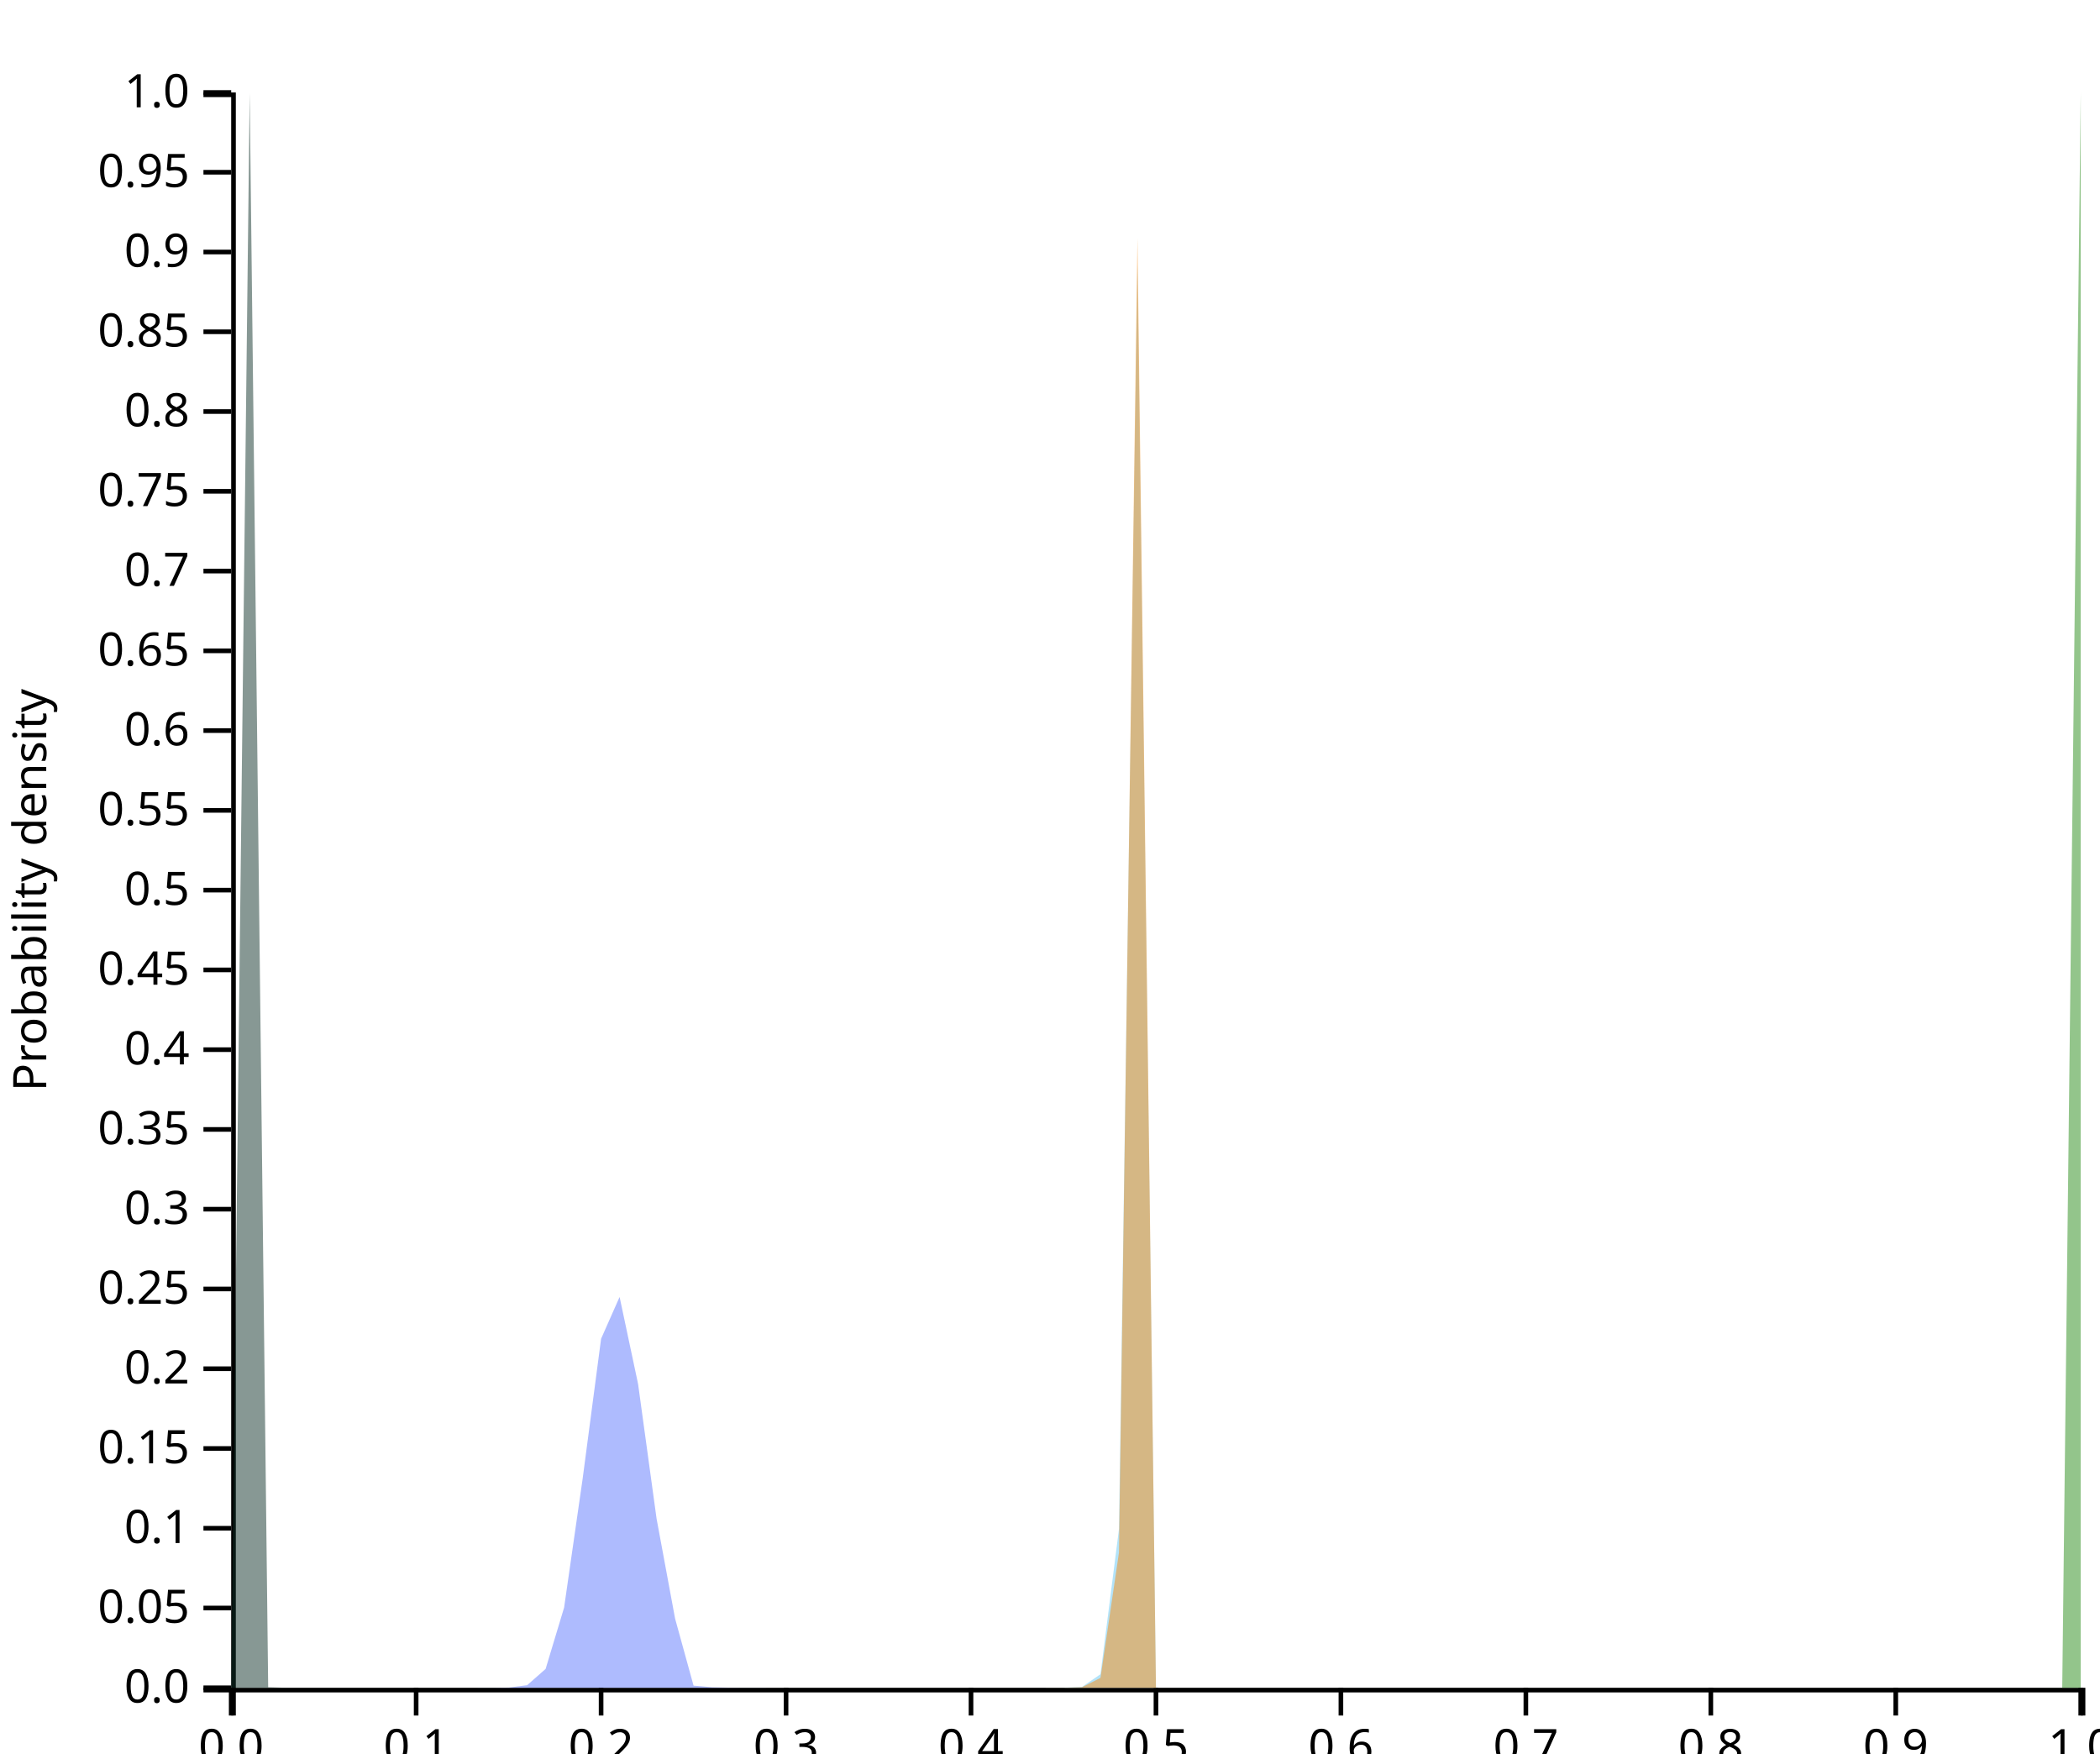
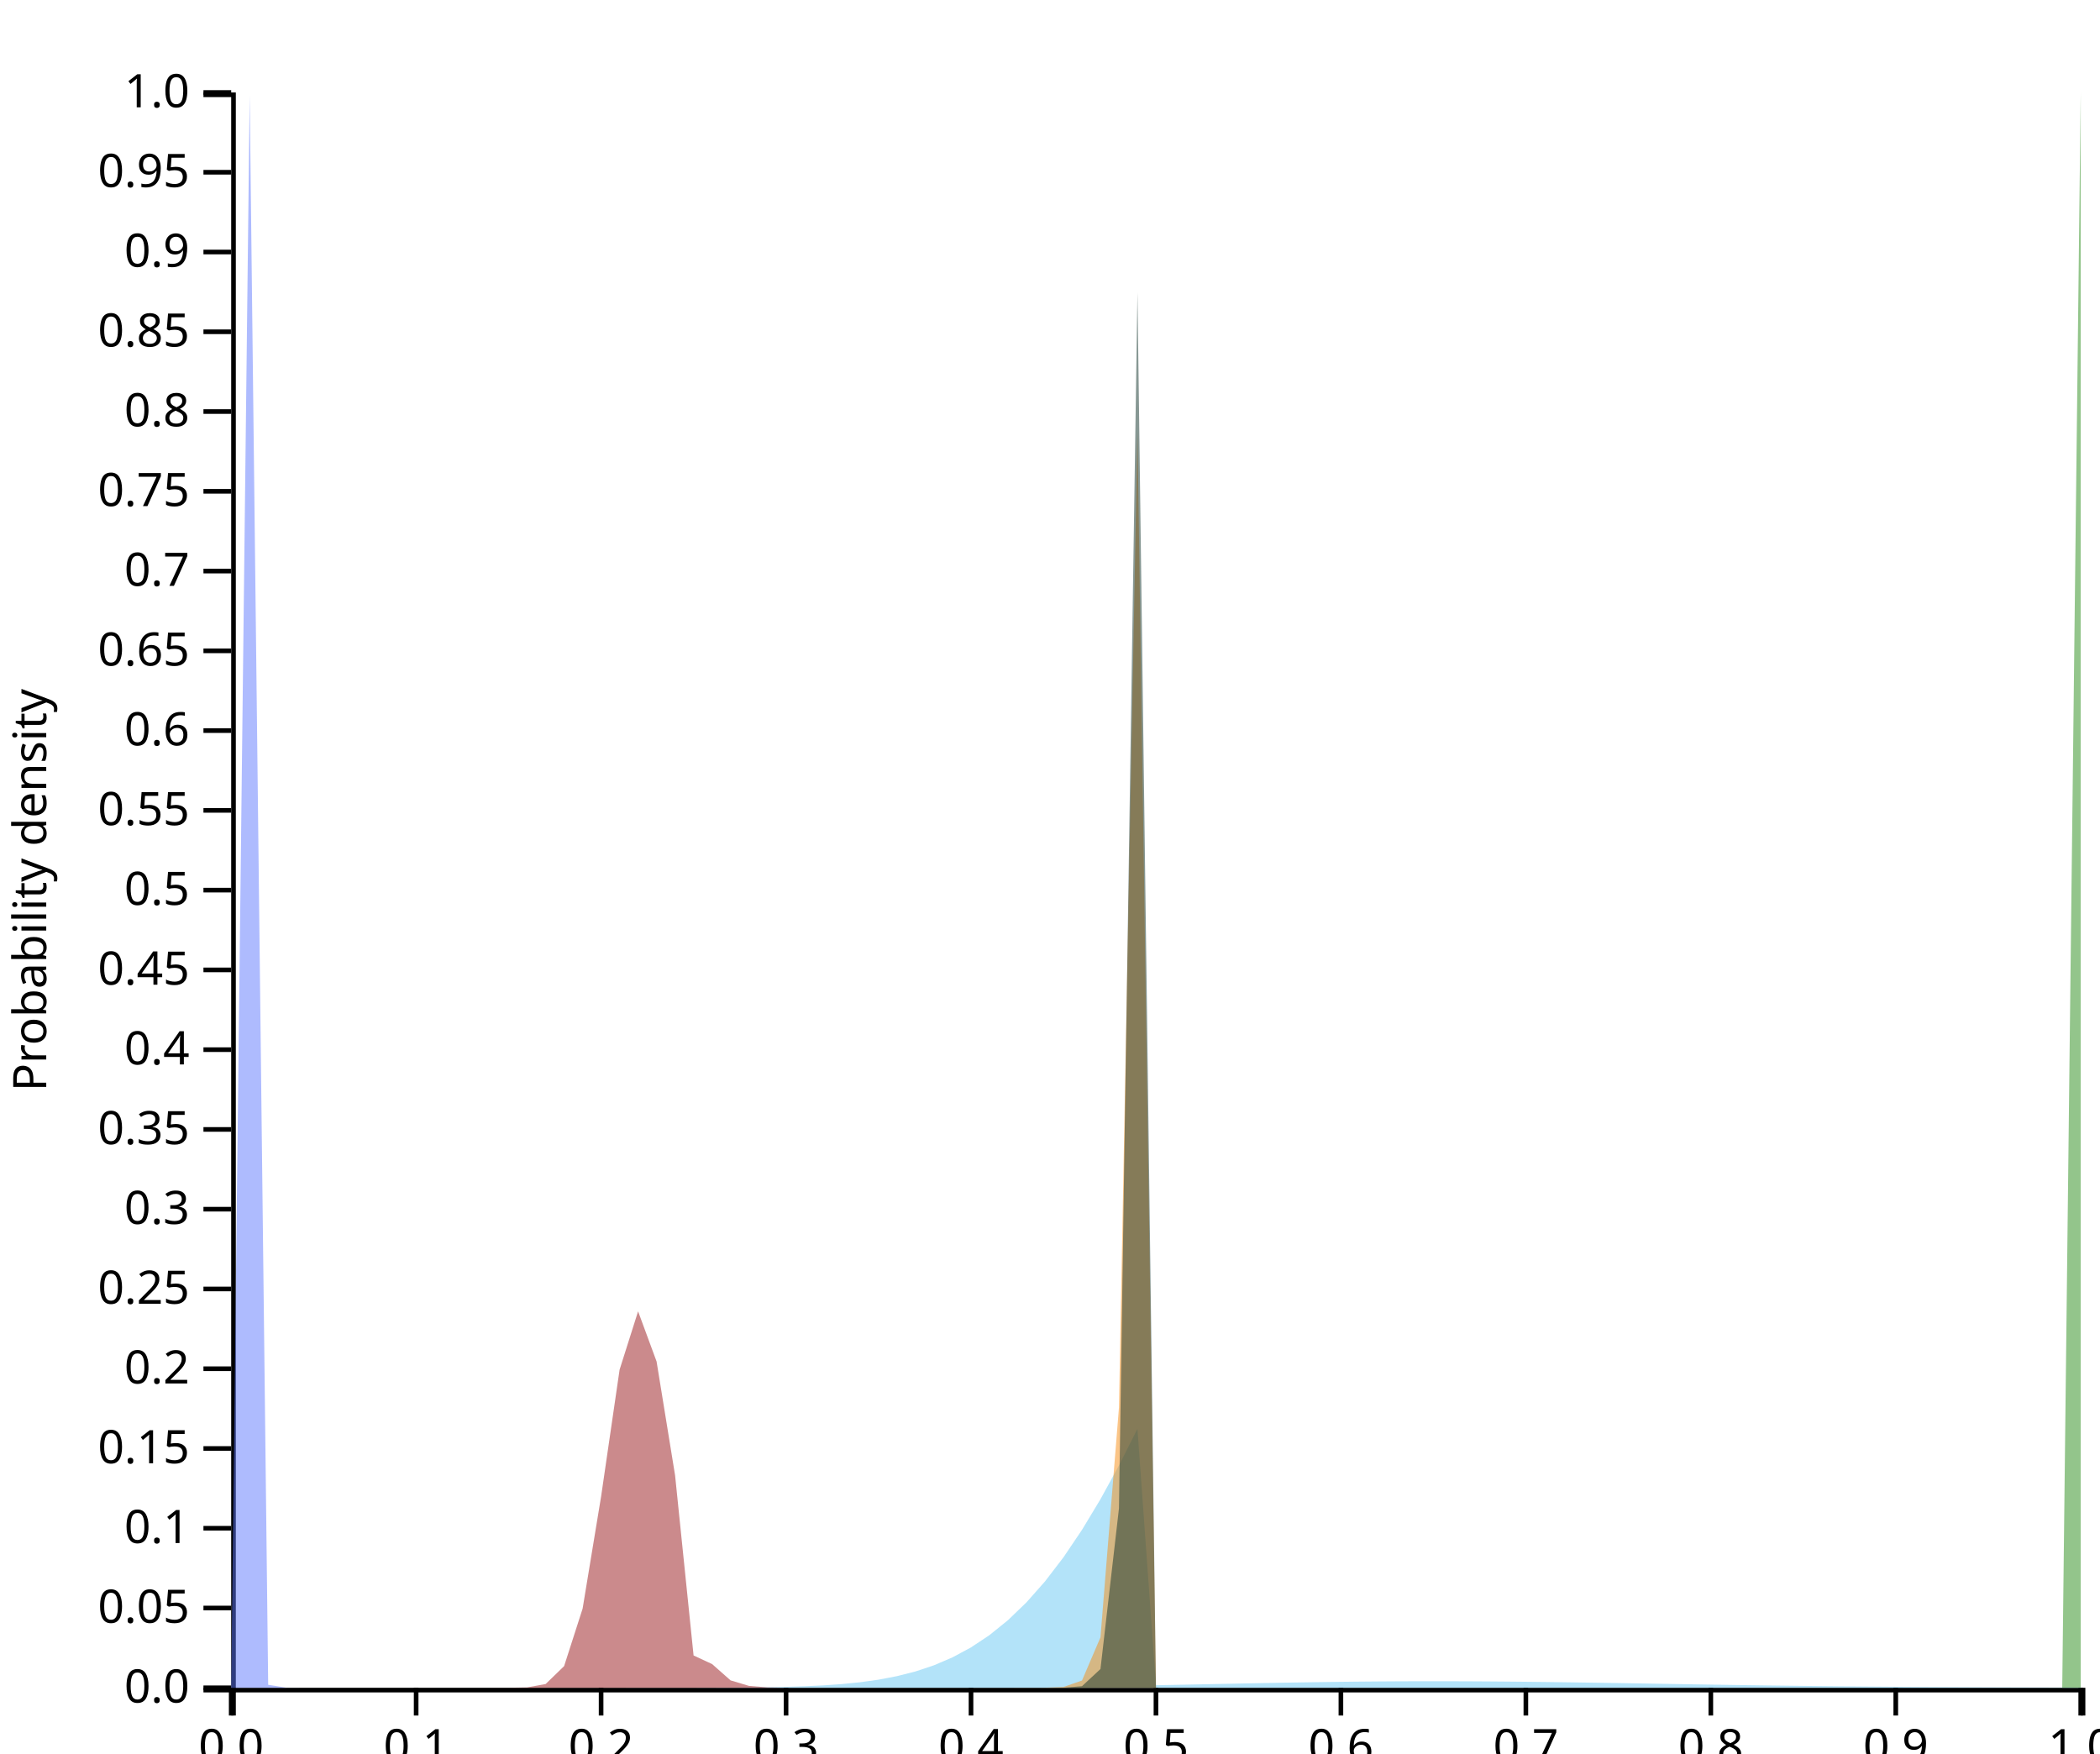
<svg xmlns="http://www.w3.org/2000/svg" baseProfile="full" version="1.1">
  <g fill="none" font-family="sans-serif" font-size="10" text-anchor="middle" transform="translate(0 365)">
    <path class="domain" d="M50.5,6V0.5H450.5V6" stroke="currentColor" />
    <g class="tick" opacity="1" transform="translate(50.0)">
      <line stroke="currentColor" y2="6" />
      <text dy="0.71em" fill="currentColor" y="9">0.0</text>
    </g>
    <g class="tick" opacity="1" transform="translate(90.0)">
      <line stroke="currentColor" y2="6" />
      <text dy="0.71em" fill="currentColor" y="9">0.1</text>
    </g>
    <g class="tick" opacity="1" transform="translate(130.0)">
      <line stroke="currentColor" y2="6" />
      <text dy="0.71em" fill="currentColor" y="9">0.2</text>
    </g>
    <g class="tick" opacity="1" transform="translate(170.0)">
      <line stroke="currentColor" y2="6" />
      <text dy="0.71em" fill="currentColor" y="9">0.3</text>
    </g>
    <g class="tick" opacity="1" transform="translate(210.0)">
      <line stroke="currentColor" y2="6" />
      <text dy="0.71em" fill="currentColor" y="9">0.4</text>
    </g>
    <g class="tick" opacity="1" transform="translate(250.0)">
      <line stroke="currentColor" y2="6" />
      <text dy="0.71em" fill="currentColor" y="9">0.5</text>
    </g>
    <g class="tick" opacity="1" transform="translate(290.0)">
      <line stroke="currentColor" y2="6" />
      <text dy="0.71em" fill="currentColor" y="9">0.6</text>
    </g>
    <g class="tick" opacity="1" transform="translate(330.0)">
      <line stroke="currentColor" y2="6" />
      <text dy="0.71em" fill="currentColor" y="9">0.7</text>
    </g>
    <g class="tick" opacity="1" transform="translate(370.0)">
      <line stroke="currentColor" y2="6" />
      <text dy="0.71em" fill="currentColor" y="9">0.8</text>
    </g>
    <g class="tick" opacity="1" transform="translate(410.0)">
      <line stroke="currentColor" y2="6" />
      <text dy="0.71em" fill="currentColor" y="9">0.9</text>
    </g>
    <g class="tick" opacity="1" transform="translate(450.0)">
      <line stroke="currentColor" y2="6" />
      <text dy="0.71em" fill="currentColor" y="9">1.0</text>
    </g>
  </g>
  <g fill="none" font-family="sans-serif" font-size="10" text-anchor="end" transform="translate(50 0)">
    <path class="domain" d="M-6,365.5H0.5V20.5H-6" stroke="currentColor" />
    <g class="tick" opacity="1" transform="translate(0, 365.0)">
      <line stroke="currentColor" x2="-6" />
      <text dy="0.32em" fill="currentColor" x="-9">0.0</text>
    </g>
    <g class="tick" opacity="1" transform="translate(0, 347.75)">
      <line stroke="currentColor" x2="-6" />
      <text dy="0.32em" fill="currentColor" x="-9">0.05</text>
    </g>
    <g class="tick" opacity="1" transform="translate(0, 330.5)">
      <line stroke="currentColor" x2="-6" />
      <text dy="0.32em" fill="currentColor" x="-9">0.1</text>
    </g>
    <g class="tick" opacity="1" transform="translate(0, 313.25)">
      <line stroke="currentColor" x2="-6" />
      <text dy="0.32em" fill="currentColor" x="-9">0.15</text>
    </g>
    <g class="tick" opacity="1" transform="translate(0, 296.0)">
      <line stroke="currentColor" x2="-6" />
      <text dy="0.32em" fill="currentColor" x="-9">0.2</text>
    </g>
    <g class="tick" opacity="1" transform="translate(0, 278.75)">
      <line stroke="currentColor" x2="-6" />
      <text dy="0.32em" fill="currentColor" x="-9">0.25</text>
    </g>
    <g class="tick" opacity="1" transform="translate(0, 261.5)">
      <line stroke="currentColor" x2="-6" />
      <text dy="0.32em" fill="currentColor" x="-9">0.3</text>
    </g>
    <g class="tick" opacity="1" transform="translate(0, 244.25)">
      <line stroke="currentColor" x2="-6" />
      <text dy="0.32em" fill="currentColor" x="-9">0.35</text>
    </g>
    <g class="tick" opacity="1" transform="translate(0, 227.0)">
      <line stroke="currentColor" x2="-6" />
      <text dy="0.32em" fill="currentColor" x="-9">0.4</text>
    </g>
    <g class="tick" opacity="1" transform="translate(0, 209.75)">
      <line stroke="currentColor" x2="-6" />
      <text dy="0.32em" fill="currentColor" x="-9">0.45</text>
    </g>
    <g class="tick" opacity="1" transform="translate(0, 192.5)">
      <line stroke="currentColor" x2="-6" />
      <text dy="0.32em" fill="currentColor" x="-9">0.5</text>
    </g>
    <g class="tick" opacity="1" transform="translate(0, 175.25)">
      <line stroke="currentColor" x2="-6" />
      <text dy="0.32em" fill="currentColor" x="-9">0.55</text>
    </g>
    <g class="tick" opacity="1" transform="translate(0, 158.0)">
      <line stroke="currentColor" x2="-6" />
      <text dy="0.32em" fill="currentColor" x="-9">0.6</text>
    </g>
    <g class="tick" opacity="1" transform="translate(0, 140.75)">
      <line stroke="currentColor" x2="-6" />
      <text dy="0.32em" fill="currentColor" x="-9">0.65</text>
    </g>
    <g class="tick" opacity="1" transform="translate(0, 123.5)">
      <line stroke="currentColor" x2="-6" />
      <text dy="0.32em" fill="currentColor" x="-9">0.7</text>
    </g>
    <g class="tick" opacity="1" transform="translate(0, 106.25)">
      <line stroke="currentColor" x2="-6" />
      <text dy="0.32em" fill="currentColor" x="-9">0.75</text>
    </g>
    <g class="tick" opacity="1" transform="translate(0, 89.0)">
      <line stroke="currentColor" x2="-6" />
      <text dy="0.32em" fill="currentColor" x="-9">0.8</text>
    </g>
    <g class="tick" opacity="1" transform="translate(0, 71.75)">
      <line stroke="currentColor" x2="-6" />
      <text dy="0.32em" fill="currentColor" x="-9">0.85</text>
    </g>
    <g class="tick" opacity="1" transform="translate(0, 54.5)">
      <line stroke="currentColor" x2="-6" />
      <text dy="0.32em" fill="currentColor" x="-9">0.9</text>
    </g>
    <g class="tick" opacity="1" transform="translate(0, 37.25)">
      <line stroke="currentColor" x2="-6" />
      <text dy="0.32em" fill="currentColor" x="-9">0.95</text>
    </g>
    <g class="tick" opacity="1" transform="translate(0, 20.0)">
      <line stroke="currentColor" x2="-6" />
      <text dy="0.32em" fill="currentColor" x="-9">1.0</text>
    </g>
  </g>
  <text font-family="sans-serif" font-size="10px" text-anchor="middle" x="250" y="395">CCF</text>
  <text font-family="sans-serif" font-size="10px" text-anchor="middle" transform="rotate(-90 10 192.5)" x="10" y="192.5">Probability density</text>
-   <polygon fill="rgb(39,140,24)" opacity="0.5" points=" 50.0,365.0 54.0,365.0 58.0,365.0 62.0,365.0 66.0,365.0 70.0,365.0 74.0,365.0 78.0,365.0 82.0,365.0 86.0,365.0 90.0,365.0 94.0,365.0 98.0,365.0 102.0,365.0 106.0,365.0 110.0,365.0 114.0,365.0 118.0,365.0 122.0,365.0 126.0,365.0 130.0,365.0 134.0,365.0 138.0,365.0 142.0,365.0 146.0,365.0 150.0,365.0 154.0,365.0 158.0,365.0 162.0,365.0 166.0,365.0 170.0,365.0 174.0,365.0 178.0,365.0 182.0,365.0 186.0,365.0 190.0,365.0 194.0,365.0 198.0,365.0 202.0,365.0 206.0,365.0 210.0,365.0 214.0,365.0 218.0,365.0 222.0,365.0 226.0,365.0 230.0,365.0 234.0,365.0 238.0,365.0 242.0,365.0 246.0,365.0 250.0,365.0 254.0,365.0 258.0,365.0 262.0,365.0 266.0,365.0 270.0,365.0 274.0,365.0 278.0,365.0 282.0,365.0 286.0,365.0 290.0,365.0 294.0,365.0 298.0,365.0 302.0,365.0 306.0,365.0 310.0,365.0 314.0,365.0 318.0,365.0 322.0,365.0 326.0,365.0 330.0,365.0 334.0,365.0 338.0,365.0 342.0,365.0 346.0,365.0 350.0,365.0 354.0,365.0 358.0,365.0 362.0,365.0 366.0,365.0 370.0,365.0 374.0,365.0 378.0,365.0 382.0,365.0 386.0,365.0 390.0,365.0 394.0,365.0 398.0,365.0 402.0,365.0 406.0,365.0 410.0,365.0 414.0,365.0 418.0,365.0 422.0,365.0 426.0,365.0 430.0,365.0 434.0,365.0 438.0,365.0 442.0,365 446.0,364.986 450.0,20.013 450.0,365 446.0,365 442.0,365 438.0,365 434.0,365 430.0,365 426.0,365 422.0,365 418.0,365 414,365 410,365 406,365 402,365 398,365 394,365 390,365 386,365 382,365 378,365 374,365 370,365 366,365 362,365 358,365 354,365 350,365 346,365 342,365 338,365 334,365 330,365 326,365 322,365 318,365 314,365 310,365 306,365 302,365 298,365 294,365 290,365 286,365 282,365 278,365 274,365 270,365 266,365 262,365 258,365 254,365 250,365 246,365 242,365 238,365 234,365 230,365 226,365 222,365 218,365 214,365 210,365 206,365 202,365 198,365 194,365 190,365 186,365 182,365 178,365 174,365 170,365 166,365 162,365 158,365 154,365 150,365 146,365 142,365 138,365 134,365 130,365 126,365 122,365 118,365 114,365 110,365 106,365 102,365 98,365 94,365 90,365 86,365 82,365 78,365 74,365 70,365 66,365 62,365 58,365 54,365 50,365" stroke="none" />
-   <polygon fill="rgb(103,200,243)" opacity="0.5" points=" 50.0,365.0 54.0,365.0 58.0,365.0 62.0,365.0 66.0,365.0 70.0,365.0 74.0,365.0 78.0,365.0 82.0,365.0 86.0,365.0 90.0,365.0 94.0,365.0 98.0,365.0 102.0,365.0 106.0,365.0 110.0,365.0 114.0,365.0 118.0,365.0 122.0,365.0 126.0,365.0 130.0,365.0 134.0,365.0 138.0,365.0 142.0,365.0 146.0,365.0 150.0,365.0 154.0,365.0 158.0,365.0 162.0,365.0 166.0,365.0 170.0,365.0 174.0,365.0 178.0,365.0 182.0,365.0 186.0,365.0 190.0,365.0 194.0,365.0 198.0,365.0 202.0,365.0 206.0,365.0 210.0,365.0 214.0,365 218.0,365 222.0,365 226.0,365 230.0,364.991 234.0,364.81 238.0,362.066 242.0,330.679 246.0,57.455 250.0,365.0 254.0,365.0 258.0,365.0 262.0,365.0 266.0,365.0 270.0,365.0 274.0,365.0 278.0,365.0 282.0,365.0 286.0,365.0 290.0,365.0 294.0,365.0 298.0,365.0 302.0,365.0 306.0,365.0 310.0,365.0 314.0,365.0 318.0,365.0 322.0,365.0 326.0,365.0 330.0,365.0 334.0,365.0 338.0,365.0 342.0,365.0 346.0,365.0 350.0,365.0 354.0,365.0 358.0,365.0 362.0,365.0 366.0,365.0 370.0,365.0 374.0,365.0 378.0,365.0 382.0,365.0 386.0,365.0 390.0,365.0 394.0,365.0 398.0,365.0 402.0,365.0 406.0,365.0 410.0,365.0 414.0,365.0 418.0,365.0 422.0,365.0 426.0,365.0 430.0,365.0 434.0,365.0 438.0,365.0 442.0,365.0 446.0,365.0 450.0,365.0 450.0,365 446.0,365 442.0,365 438.0,365 434.0,365 430.0,365 426.0,365 422.0,365 418.0,365 414,365 410,365 406,365 402,365 398,365 394,365 390,365 386,365 382,365 378,365 374,365 370,365 366,365 362,365 358,365 354,365 350,365 346,365 342,365 338,365 334,365 330,365 326,365 322,365 318,365 314,365 310,365 306,365 302,365 298,365 294,365 290,365 286,365 282,365 278,365 274,365 270,365 266,365 262,365 258,365 254,365 250,365 246,365 242,365 238,365 234,365 230,365 226,365 222,365 218,365 214,365 210,365 206,365 202,365 198,365 194,365 190,365 186,365 182,365 178,365 174,365 170,365 166,365 162,365 158,365 154,365 150,365 146,365 142,365 138,365 134,365 130,365 126,365 122,365 118,365 114,365 110,365 106,365 102,365 98,365 94,365 90,365 86,365 82,365 78,365 74,365 70,365 66,365 62,365 58,365 54,365 50,365" stroke="none" />
-   <polygon fill="rgb(248,139,16)" opacity="0.5" points=" 50.0,365.0 54.0,365.0 58.0,365.0 62.0,365.0 66.0,365.0 70.0,365.0 74.0,365.0 78.0,365.0 82.0,365.0 86.0,365.0 90.0,365.0 94.0,365.0 98.0,365.0 102.0,365.0 106.0,365.0 110.0,365.0 114.0,365.0 118.0,365.0 122.0,365.0 126.0,365.0 130.0,365.0 134.0,365.0 138.0,365.0 142.0,365.0 146.0,365.0 150.0,365.0 154.0,365.0 158.0,365.0 162.0,365.0 166.0,365.0 170.0,365.0 174.0,365.0 178.0,365.0 182.0,365.0 186.0,365.0 190.0,365.0 194.0,365.0 198.0,365.0 202.0,365.0 206.0,365.0 210.0,365.0 214.0,365 218.0,365 222.0,365 226.0,365 230.0,364.995 234.0,364.879 238.0,362.861 242.0,335.752 246.0,51.513 250.0,365.0 254.0,365.0 258.0,365.0 262.0,365.0 266.0,365.0 270.0,365.0 274.0,365.0 278.0,365.0 282.0,365.0 286.0,365.0 290.0,365.0 294.0,365.0 298.0,365.0 302.0,365.0 306.0,365.0 310.0,365.0 314.0,365.0 318.0,365.0 322.0,365.0 326.0,365.0 330.0,365.0 334.0,365.0 338.0,365.0 342.0,365.0 346.0,365.0 350.0,365.0 354.0,365.0 358.0,365.0 362.0,365.0 366.0,365.0 370.0,365.0 374.0,365.0 378.0,365.0 382.0,365.0 386.0,365.0 390.0,365.0 394.0,365.0 398.0,365.0 402.0,365.0 406.0,365.0 410.0,365.0 414.0,365.0 418.0,365.0 422.0,365.0 426.0,365.0 430.0,365.0 434.0,365.0 438.0,365.0 442.0,365.0 446.0,365.0 450.0,365.0 450.0,365 446.0,365 442.0,365 438.0,365 434.0,365 430.0,365 426.0,365 422.0,365 418.0,365 414,365 410,365 406,365 402,365 398,365 394,365 390,365 386,365 382,365 378,365 374,365 370,365 366,365 362,365 358,365 354,365 350,365 346,365 342,365 338,365 334,365 330,365 326,365 322,365 318,365 314,365 310,365 306,365 302,365 298,365 294,365 290,365 286,365 282,365 278,365 274,365 270,365 266,365 262,365 258,365 254,365 250,365 246,365 242,365 238,365 234,365 230,365 226,365 222,365 218,365 214,365 210,365 206,365 202,365 198,365 194,365 190,365 186,365 182,365 178,365 174,365 170,365 166,365 162,365 158,365 154,365 150,365 146,365 142,365 138,365 134,365 130,365 126,365 122,365 118,365 114,365 110,365 106,365 102,365 98,365 94,365 90,365 86,365 82,365 78,365 74,365 70,365 66,365 62,365 58,365 54,365 50,365" stroke="none" />
-   <polygon fill="rgb(16,49,41)" opacity="0.5" points=" 50.0,365.0 54.0,20.121 58.0,364.879 62.0,365 66.0,365 70.0,365.0 74.0,365.0 78.0,365.0 82.0,365.0 86.0,365.0 90.0,365.0 94.0,365.0 98.0,365.0 102.0,365.0 106.0,365.0 110.0,365.0 114.0,365.0 118.0,365.0 122.0,365.0 126.0,365.0 130.0,365.0 134.0,365.0 138.0,365.0 142.0,365.0 146.0,365.0 150.0,365.0 154.0,365.0 158.0,365.0 162.0,365.0 166.0,365.0 170.0,365.0 174.0,365.0 178.0,365.0 182.0,365.0 186.0,365.0 190.0,365.0 194.0,365.0 198.0,365.0 202.0,365.0 206.0,365.0 210.0,365.0 214.0,365.0 218.0,365.0 222.0,365.0 226.0,365.0 230.0,365.0 234.0,365.0 238.0,365.0 242.0,365.0 246.0,365.0 250.0,365.0 254.0,365.0 258.0,365.0 262.0,365.0 266.0,365.0 270.0,365.0 274.0,365.0 278.0,365.0 282.0,365.0 286.0,365.0 290.0,365.0 294.0,365.0 298.0,365.0 302.0,365.0 306.0,365.0 310.0,365.0 314.0,365.0 318.0,365.0 322.0,365.0 326.0,365.0 330.0,365.0 334.0,365.0 338.0,365.0 342.0,365.0 346.0,365.0 350.0,365.0 354.0,365.0 358.0,365.0 362.0,365.0 366.0,365.0 370.0,365.0 374.0,365.0 378.0,365.0 382.0,365.0 386.0,365.0 390.0,365.0 394.0,365.0 398.0,365.0 402.0,365.0 406.0,365.0 410.0,365.0 414.0,365.0 418.0,365.0 422.0,365.0 426.0,365.0 430.0,365.0 434.0,365.0 438.0,365.0 442.0,365.0 446.0,365.0 450.0,365.0 450.0,365 446.0,365 442.0,365 438.0,365 434.0,365 430.0,365 426.0,365 422.0,365 418.0,365 414,365 410,365 406,365 402,365 398,365 394,365 390,365 386,365 382,365 378,365 374,365 370,365 366,365 362,365 358,365 354,365 350,365 346,365 342,365 338,365 334,365 330,365 326,365 322,365 318,365 314,365 310,365 306,365 302,365 298,365 294,365 290,365 286,365 282,365 278,365 274,365 270,365 266,365 262,365 258,365 254,365 250,365 246,365 242,365 238,365 234,365 230,365 226,365 222,365 218,365 214,365 210,365 206,365 202,365 198,365 194,365 190,365 186,365 182,365 178,365 174,365 170,365 166,365 162,365 158,365 154,365 150,365 146,365 142,365 138,365 134,365 130,365 126,365 122,365 118,365 114,365 110,365 106,365 102,365 98,365 94,365 90,365 86,365 82,365 78,365 74,365 70,365 66,365 62,365 58,365 54,365 50,365" stroke="none" />
-   <polygon fill="rgb(93,119,254)" opacity="0.5" points=" 50.0,365.0 54.0,365.0 58.0,365.0 62.0,365.0 66.0,365.0 70.0,365.0 74.0,365.0 78.0,365.0 82.0,365.0 86.0,365.0 90.0,365.0 94.0,365.0 98.0,365 102.0,365 106.0,364.999 110.0,364.959 114.0,364.446 118.0,360.921 122.0,347.651 126.0,319.85 130.0,289.517 134.0,280.479 138.0,299.304 142.0,328.435 146.0,350.029 150.0,364.543 154.0,364.892 158.0,364.98 162.0,364.997 166.0,365 170.0,365 174.0,365 178.0,365 182.0,365 186.0,365 190.0,365.0 194.0,365.0 198.0,365.0 202.0,365.0 206.0,365.0 210.0,365.0 214.0,365.0 218.0,365.0 222.0,365.0 226.0,365.0 230.0,365.0 234.0,365.0 238.0,365.0 242.0,365.0 246.0,365.0 250.0,365.0 254.0,365.0 258.0,365.0 262.0,365.0 266.0,365.0 270.0,365.0 274.0,365.0 278.0,365.0 282.0,365.0 286.0,365.0 290.0,365.0 294.0,365.0 298.0,365.0 302.0,365.0 306.0,365.0 310.0,365.0 314.0,365.0 318.0,365.0 322.0,365.0 326.0,365.0 330.0,365.0 334.0,365.0 338.0,365.0 342.0,365.0 346.0,365.0 350.0,365.0 354.0,365.0 358.0,365.0 362.0,365.0 366.0,365.0 370.0,365.0 374.0,365.0 378.0,365.0 382.0,365.0 386.0,365.0 390.0,365.0 394.0,365.0 398.0,365.0 402.0,365.0 406.0,365.0 410.0,365.0 414.0,365.0 418.0,365.0 422.0,365.0 426.0,365.0 430.0,365.0 434.0,365.0 438.0,365.0 442.0,365.0 446.0,365.0 450.0,365.0 450.0,365 446.0,365 442.0,365 438.0,365 434.0,365 430.0,365 426.0,365 422.0,365 418.0,365 414,365 410,365 406,365 402,365 398,365 394,365 390,365 386,365 382,365 378,365 374,365 370,365 366,365 362,365 358,365 354,365 350,365 346,365 342,365 338,365 334,365 330,365 326,365 322,365 318,365 314,365 310,365 306,365 302,365 298,365 294,365 290,365 286,365 282,365 278,365 274,365 270,365 266,365 262,365 258,365 254,365 250,365 246,365 242,365 238,365 234,365 230,365 226,365 222,365 218,365 214,365 210,365 206,365 202,365 198,365 194,365 190,365 186,365 182,365 178,365 174,365 170,365 166,365 162,365 158,365 154,365 150,365 146,365 142,365 138,365 134,365 130,365 126,365 122,365 118,365 114,365 110,365 106,365 102,365 98,365 94,365 90,365 86,365 82,365 78,365 74,365 70,365 66,365 62,365 58,365 54,365 50,365" stroke="none" />
+   <polygon fill="rgb(39,140,24)" opacity="0.5" points=" 50.0,365.0 54.0,365.0 58.0,365.0 62.0,365.0 66.0,365.0 70.0,365.0 74.0,365.0 78.0,365.0 82.0,365.0 86.0,365.0 90.0,365.0 94.0,365.0 98.0,365.0 102.0,365.0 106.0,365.0 110.0,365.0 114.0,365.0 118.0,365.0 122.0,365.0 126.0,365.0 130.0,365.0 134.0,365.0 138.0,365.0 142.0,365.0 146.0,365.0 150.0,365.0 154.0,365.0 158.0,365.0 162.0,365.0 166.0,365.0 170.0,365.0 174.0,365.0 178.0,365.0 182.0,365.0 186.0,365.0 190.0,365.0 194.0,365.0 198.0,365.0 202.0,365.0 206.0,365.0 210.0,365.0 214.0,365.0 218.0,365.0 222.0,365.0 226.0,365.0 230.0,365.0 234.0,365.0 238.0,365.0 242.0,365.0 246.0,365.0 250.0,365.0 254.0,365.0 258.0,365.0 262.0,365.0 266.0,365.0 270.0,365.0 274.0,365.0 278.0,365.0 282.0,365.0 286.0,365.0 290.0,365.0 294.0,365.0 298.0,365.0 302.0,365.0 306.0,365.0 310.0,365.0 314.0,365.0 318.0,365.0 322.0,365.0 326.0,365.0 330.0,365.0 334.0,365.0 338.0,365.0 342.0,365.0 346.0,365.0 350.0,365.0 354.0,365.0 358.0,365.0 362.0,365.0 366.0,365.0 370.0,365.0 374.0,365.0 378.0,365.0 382.0,365.0 386.0,365.0 390.0,365.0 394.0,365.0 398.0,365.0 402.0,365.0 406.0,365.0 410.0,365.0 414.0,365.0 418.0,365.0 422.0,365.0 426.0,365.0 430.0,365.0 434.0,365.0 438.0,365.0 442.0,365 446.0,364.994 450.0,20.005 450.0,365 446.0,365 442.0,365 438.0,365 434.0,365 430.0,365 426.0,365 422.0,365 418.0,365 414,365 410,365 406,365 402,365 398,365 394,365 390,365 386,365 382,365 378,365 374,365 370,365 366,365 362,365 358,365 354,365 350,365 346,365 342,365 338,365 334,365 330,365 326,365 322,365 318,365 314,365 310,365 306,365 302,365 298,365 294,365 290,365 286,365 282,365 278,365 274,365 270,365 266,365 262,365 258,365 254,365 250,365 246,365 242,365 238,365 234,365 230,365 226,365 222,365 218,365 214,365 210,365 206,365 202,365 198,365 194,365 190,365 186,365 182,365 178,365 174,365 170,365 166,365 162,365 158,365 154,365 150,365 146,365 142,365 138,365 134,365 130,365 126,365 122,365 118,365 114,365 110,365 106,365 102,365 98,365 94,365 90,365 86,365 82,365 78,365 74,365 70,365 66,365 62,365 58,365 54,365 50,365" stroke="none" />
+   <polygon fill="rgb(103,200,243)" opacity="0.5" points=" 50.0,365.0 54.0,365.0 58.0,365.0 62.0,365.0 66.0,365.0 70.0,365.0 74.0,365.0 78.0,365.0 82.0,365.0 86.0,365.0 90.0,365.0 94.0,365 98.0,365 102.0,365 106.0,365 110.0,365 114.0,365 118.0,365 122.0,365 126.0,365 130.0,365 134.0,365 138.0,364.999 142.0,364.997 146.0,364.995 150.0,364.989 154.0,364.979 158.0,364.961 162.0,364.93 166.0,364.88 170.0,364.798 174.0,364.672 178.0,364.482 182.0,364.203 186.0,363.804 190.0,363.246 194.0,362.483 198.0,361.464 202.0,360.13 206.0,358.419 210.0,356.265 214.0,353.604 218.0,350.374 222.0,346.52 226.0,341.999 230.0,336.779 234.0,330.848 238.0,324.215 242.0,316.909 246.0,308.984 250.0,364.444 254.0,364.368 258.0,364.288 262.0,364.207 266.0,364.126 270.0,364.046 274.0,363.968 278.0,363.895 282.0,363.827 286.0,363.765 290.0,363.711 294.0,363.666 298.0,363.631 302.0,363.605 306.0,363.589 310.0,363.584 314.0,363.589 318.0,363.604 322.0,363.628 326.0,363.661 330.0,363.701 334.0,363.748 338.0,363.801 342.0,363.859 346.0,363.92 350.0,363.984 354.0,364.05 358.0,364.116 362.0,364.183 366.0,364.248 370.0,364.312 374.0,364.373 378.0,364.432 382.0,364.488 386.0,364.541 390.0,364.59 394.0,364.636 398.0,364.678 402.0,364.716 406.0,364.751 410.0,364.783 414.0,364.811 418.0,364.837 422.0,364.859 426.0,364.879 430.0,364.897 434.0,364.912 438.0,364.925 442.0,364.937 446.0,364.946 450.0,364.955 450.0,365 446.0,365 442.0,365 438.0,365 434.0,365 430.0,365 426.0,365 422.0,365 418.0,365 414,365 410,365 406,365 402,365 398,365 394,365 390,365 386,365 382,365 378,365 374,365 370,365 366,365 362,365 358,365 354,365 350,365 346,365 342,365 338,365 334,365 330,365 326,365 322,365 318,365 314,365 310,365 306,365 302,365 298,365 294,365 290,365 286,365 282,365 278,365 274,365 270,365 266,365 262,365 258,365 254,365 250,365 246,365 242,365 238,365 234,365 230,365 226,365 222,365 218,365 214,365 210,365 206,365 202,365 198,365 194,365 190,365 186,365 182,365 178,365 174,365 170,365 166,365 162,365 158,365 154,365 150,365 146,365 142,365 138,365 134,365 130,365 126,365 122,365 118,365 114,365 110,365 106,365 102,365 98,365 94,365 90,365 86,365 82,365 78,365 74,365 70,365 66,365 62,365 58,365 54,365 50,365" stroke="none" />
+   <polygon fill="rgb(248,139,16)" opacity="0.5" points=" 50.0,365.0 54.0,365.0 58.0,365.0 62.0,365.0 66.0,365.0 70.0,365.0 74.0,365.0 78.0,365.0 82.0,365.0 86.0,365.0 90.0,365.0 94.0,365.0 98.0,365.0 102.0,365.0 106.0,365.0 110.0,365.0 114.0,365.0 118.0,365.0 122.0,365.0 126.0,365.0 130.0,365.0 134.0,365.0 138.0,365.0 142.0,365.0 146.0,365.0 150.0,365.0 154.0,365.0 158.0,365.0 162.0,365.0 166.0,365.0 170.0,365.0 174.0,365.0 178.0,365.0 182.0,365.0 186.0,365.0 190.0,365.0 194.0,365.0 198.0,365.0 202.0,365.0 206.0,365 210.0,365 214.0,365 218.0,365 222.0,364.999 226.0,364.984 230.0,364.821 234.0,363.429 238.0,354.089 242.0,304.382 246.0,93.298 250.0,365.0 254.0,365.0 258.0,365.0 262.0,365.0 266.0,365.0 270.0,365.0 274.0,365.0 278.0,365.0 282.0,365.0 286.0,365.0 290.0,365.0 294.0,365.0 298.0,365.0 302.0,365.0 306.0,365.0 310.0,365.0 314.0,365.0 318.0,365.0 322.0,365.0 326.0,365.0 330.0,365.0 334.0,365.0 338.0,365.0 342.0,365.0 346.0,365.0 350.0,365.0 354.0,365.0 358.0,365.0 362.0,365.0 366.0,365.0 370.0,365.0 374.0,365.0 378.0,365.0 382.0,365.0 386.0,365.0 390.0,365.0 394.0,365.0 398.0,365.0 402.0,365.0 406.0,365.0 410.0,365.0 414.0,365.0 418.0,365.0 422.0,365.0 426.0,365.0 430.0,365.0 434.0,365.0 438.0,365.0 442.0,365.0 446.0,365.0 450.0,365.0 450.0,365 446.0,365 442.0,365 438.0,365 434.0,365 430.0,365 426.0,365 422.0,365 418.0,365 414,365 410,365 406,365 402,365 398,365 394,365 390,365 386,365 382,365 378,365 374,365 370,365 366,365 362,365 358,365 354,365 350,365 346,365 342,365 338,365 334,365 330,365 326,365 322,365 318,365 314,365 310,365 306,365 302,365 298,365 294,365 290,365 286,365 282,365 278,365 274,365 270,365 266,365 262,365 258,365 254,365 250,365 246,365 242,365 238,365 234,365 230,365 226,365 222,365 218,365 214,365 210,365 206,365 202,365 198,365 194,365 190,365 186,365 182,365 178,365 174,365 170,365 166,365 162,365 158,365 154,365 150,365 146,365 142,365 138,365 134,365 130,365 126,365 122,365 118,365 114,365 110,365 106,365 102,365 98,365 94,365 90,365 86,365 82,365 78,365 74,365 70,365 66,365 62,365 58,365 54,365 50,365" stroke="none" />
+   <polygon fill="rgb(16,49,41)" opacity="0.5" points=" 50.0,365.0 54.0,365.0 58.0,365.0 62.0,365.0 66.0,365.0 70.0,365.0 74.0,365.0 78.0,365.0 82.0,365.0 86.0,365.0 90.0,365.0 94.0,365.0 98.0,365.0 102.0,365.0 106.0,365.0 110.0,365.0 114.0,365.0 118.0,365.0 122.0,365.0 126.0,365.0 130.0,365.0 134.0,365.0 138.0,365.0 142.0,365.0 146.0,365.0 150.0,365.0 154.0,365.0 158.0,365.0 162.0,365.0 166.0,365.0 170.0,365.0 174.0,365.0 178.0,365.0 182.0,365.0 186.0,365.0 190.0,365.0 194.0,365.0 198.0,365.0 202.0,365.0 206.0,365.0 210.0,365 214.0,365 218.0,365 222.0,365 226.0,364.999 230.0,364.977 234.0,364.657 238.0,360.94 242.0,326.202 246.0,63.226 250.0,365.0 254.0,365.0 258.0,365.0 262.0,365.0 266.0,365.0 270.0,365.0 274.0,365.0 278.0,365.0 282.0,365.0 286.0,365.0 290.0,365.0 294.0,365.0 298.0,365.0 302.0,365.0 306.0,365.0 310.0,365.0 314.0,365.0 318.0,365.0 322.0,365.0 326.0,365.0 330.0,365.0 334.0,365.0 338.0,365.0 342.0,365.0 346.0,365.0 350.0,365.0 354.0,365.0 358.0,365.0 362.0,365.0 366.0,365.0 370.0,365.0 374.0,365.0 378.0,365.0 382.0,365.0 386.0,365.0 390.0,365.0 394.0,365.0 398.0,365.0 402.0,365.0 406.0,365.0 410.0,365.0 414.0,365.0 418.0,365.0 422.0,365.0 426.0,365.0 430.0,365.0 434.0,365.0 438.0,365.0 442.0,365.0 446.0,365.0 450.0,365.0 450.0,365 446.0,365 442.0,365 438.0,365 434.0,365 430.0,365 426.0,365 422.0,365 418.0,365 414,365 410,365 406,365 402,365 398,365 394,365 390,365 386,365 382,365 378,365 374,365 370,365 366,365 362,365 358,365 354,365 350,365 346,365 342,365 338,365 334,365 330,365 326,365 322,365 318,365 314,365 310,365 306,365 302,365 298,365 294,365 290,365 286,365 282,365 278,365 274,365 270,365 266,365 262,365 258,365 254,365 250,365 246,365 242,365 238,365 234,365 230,365 226,365 222,365 218,365 214,365 210,365 206,365 202,365 198,365 194,365 190,365 186,365 182,365 178,365 174,365 170,365 166,365 162,365 158,365 154,365 150,365 146,365 142,365 138,365 134,365 130,365 126,365 122,365 118,365 114,365 110,365 106,365 102,365 98,365 94,365 90,365 86,365 82,365 78,365 74,365 70,365 66,365 62,365 58,365 54,365 50,365" stroke="none" />
+   <polygon fill="rgb(93,119,254)" opacity="0.5" points=" 50.0,365.0 54.0,20.646 58.0,364.355 62.0,364.999 66.0,365 70.0,365 74.0,365.0 78.0,365.0 82.0,365.0 86.0,365.0 90.0,365.0 94.0,365.0 98.0,365.0 102.0,365.0 106.0,365.0 110.0,365.0 114.0,365.0 118.0,365.0 122.0,365.0 126.0,365.0 130.0,365.0 134.0,365.0 138.0,365.0 142.0,365.0 146.0,365.0 150.0,365.0 154.0,365.0 158.0,365.0 162.0,365.0 166.0,365.0 170.0,365.0 174.0,365.0 178.0,365.0 182.0,365.0 186.0,365.0 190.0,365.0 194.0,365.0 198.0,365.0 202.0,365.0 206.0,365.0 210.0,365.0 214.0,365.0 218.0,365.0 222.0,365.0 226.0,365.0 230.0,365.0 234.0,365.0 238.0,365.0 242.0,365.0 246.0,365.0 250.0,365.0 254.0,365.0 258.0,365.0 262.0,365.0 266.0,365.0 270.0,365.0 274.0,365.0 278.0,365.0 282.0,365.0 286.0,365.0 290.0,365.0 294.0,365.0 298.0,365.0 302.0,365.0 306.0,365.0 310.0,365.0 314.0,365.0 318.0,365.0 322.0,365.0 326.0,365.0 330.0,365.0 334.0,365.0 338.0,365.0 342.0,365.0 346.0,365.0 350.0,365.0 354.0,365.0 358.0,365.0 362.0,365.0 366.0,365.0 370.0,365.0 374.0,365.0 378.0,365.0 382.0,365.0 386.0,365.0 390.0,365.0 394.0,365.0 398.0,365.0 402.0,365.0 406.0,365.0 410.0,365.0 414.0,365.0 418.0,365.0 422.0,365.0 426.0,365.0 430.0,365.0 434.0,365.0 438.0,365.0 442.0,365.0 446.0,365.0 450.0,365.0 450.0,365 446.0,365 442.0,365 438.0,365 434.0,365 430.0,365 426.0,365 422.0,365 418.0,365 414,365 410,365 406,365 402,365 398,365 394,365 390,365 386,365 382,365 378,365 374,365 370,365 366,365 362,365 358,365 354,365 350,365 346,365 342,365 338,365 334,365 330,365 326,365 322,365 318,365 314,365 310,365 306,365 302,365 298,365 294,365 290,365 286,365 282,365 278,365 274,365 270,365 266,365 262,365 258,365 254,365 250,365 246,365 242,365 238,365 234,365 230,365 226,365 222,365 218,365 214,365 210,365 206,365 202,365 198,365 194,365 190,365 186,365 182,365 178,365 174,365 170,365 166,365 162,365 158,365 154,365 150,365 146,365 142,365 138,365 134,365 130,365 126,365 122,365 118,365 114,365 110,365 106,365 102,365 98,365 94,365 90,365 86,365 82,365 78,365 74,365 70,365 66,365 62,365 58,365 54,365 50,365" stroke="none" />
+   <polygon fill="rgb(152,22,26)" opacity="0.5" points=" 50.0,365.0 54.0,365.0 58.0,365.0 62.0,365.0 66.0,365.0 70.0,365.0 74.0,365.0 78.0,365.0 82.0,365.0 86.0,365.0 90.0,365.0 94.0,365.0 98.0,365 102.0,365 106.0,365 110.0,364.995 114.0,364.916 118.0,364.189 122.0,360.315 126.0,347.888 130.0,323.637 134.0,296.204 138.0,283.589 142.0,294.436 146.0,319.055 150.0,358.016 154.0,359.867 158.0,363.398 162.0,364.595 166.0,364.916 170.0,364.986 174.0,364.998 178.0,365 182.0,365 186.0,365 190.0,365 194.0,365 198.0,365 202.0,365.0 206.0,365.0 210.0,365.0 214.0,365.0 218.0,365.0 222.0,365.0 226.0,365.0 230.0,365.0 234.0,365.0 238.0,365.0 242.0,365.0 246.0,365.0 250.0,365.0 254.0,365.0 258.0,365.0 262.0,365.0 266.0,365.0 270.0,365.0 274.0,365.0 278.0,365.0 282.0,365.0 286.0,365.0 290.0,365.0 294.0,365.0 298.0,365.0 302.0,365.0 306.0,365.0 310.0,365.0 314.0,365.0 318.0,365.0 322.0,365.0 326.0,365.0 330.0,365.0 334.0,365.0 338.0,365.0 342.0,365.0 346.0,365.0 350.0,365.0 354.0,365.0 358.0,365.0 362.0,365.0 366.0,365.0 370.0,365.0 374.0,365.0 378.0,365.0 382.0,365.0 386.0,365.0 390.0,365.0 394.0,365.0 398.0,365.0 402.0,365.0 406.0,365.0 410.0,365.0 414.0,365.0 418.0,365.0 422.0,365.0 426.0,365.0 430.0,365.0 434.0,365.0 438.0,365.0 442.0,365.0 446.0,365.0 450.0,365.0 450.0,365 446.0,365 442.0,365 438.0,365 434.0,365 430.0,365 426.0,365 422.0,365 418.0,365 414,365 410,365 406,365 402,365 398,365 394,365 390,365 386,365 382,365 378,365 374,365 370,365 366,365 362,365 358,365 354,365 350,365 346,365 342,365 338,365 334,365 330,365 326,365 322,365 318,365 314,365 310,365 306,365 302,365 298,365 294,365 290,365 286,365 282,365 278,365 274,365 270,365 266,365 262,365 258,365 254,365 250,365 246,365 242,365 238,365 234,365 230,365 226,365 222,365 218,365 214,365 210,365 206,365 202,365 198,365 194,365 190,365 186,365 182,365 178,365 174,365 170,365 166,365 162,365 158,365 154,365 150,365 146,365 142,365 138,365 134,365 130,365 126,365 122,365 118,365 114,365 110,365 106,365 102,365 98,365 94,365 90,365 86,365 82,365 78,365 74,365 70,365 66,365 62,365 58,365 54,365 50,365" stroke="none" />
</svg>
